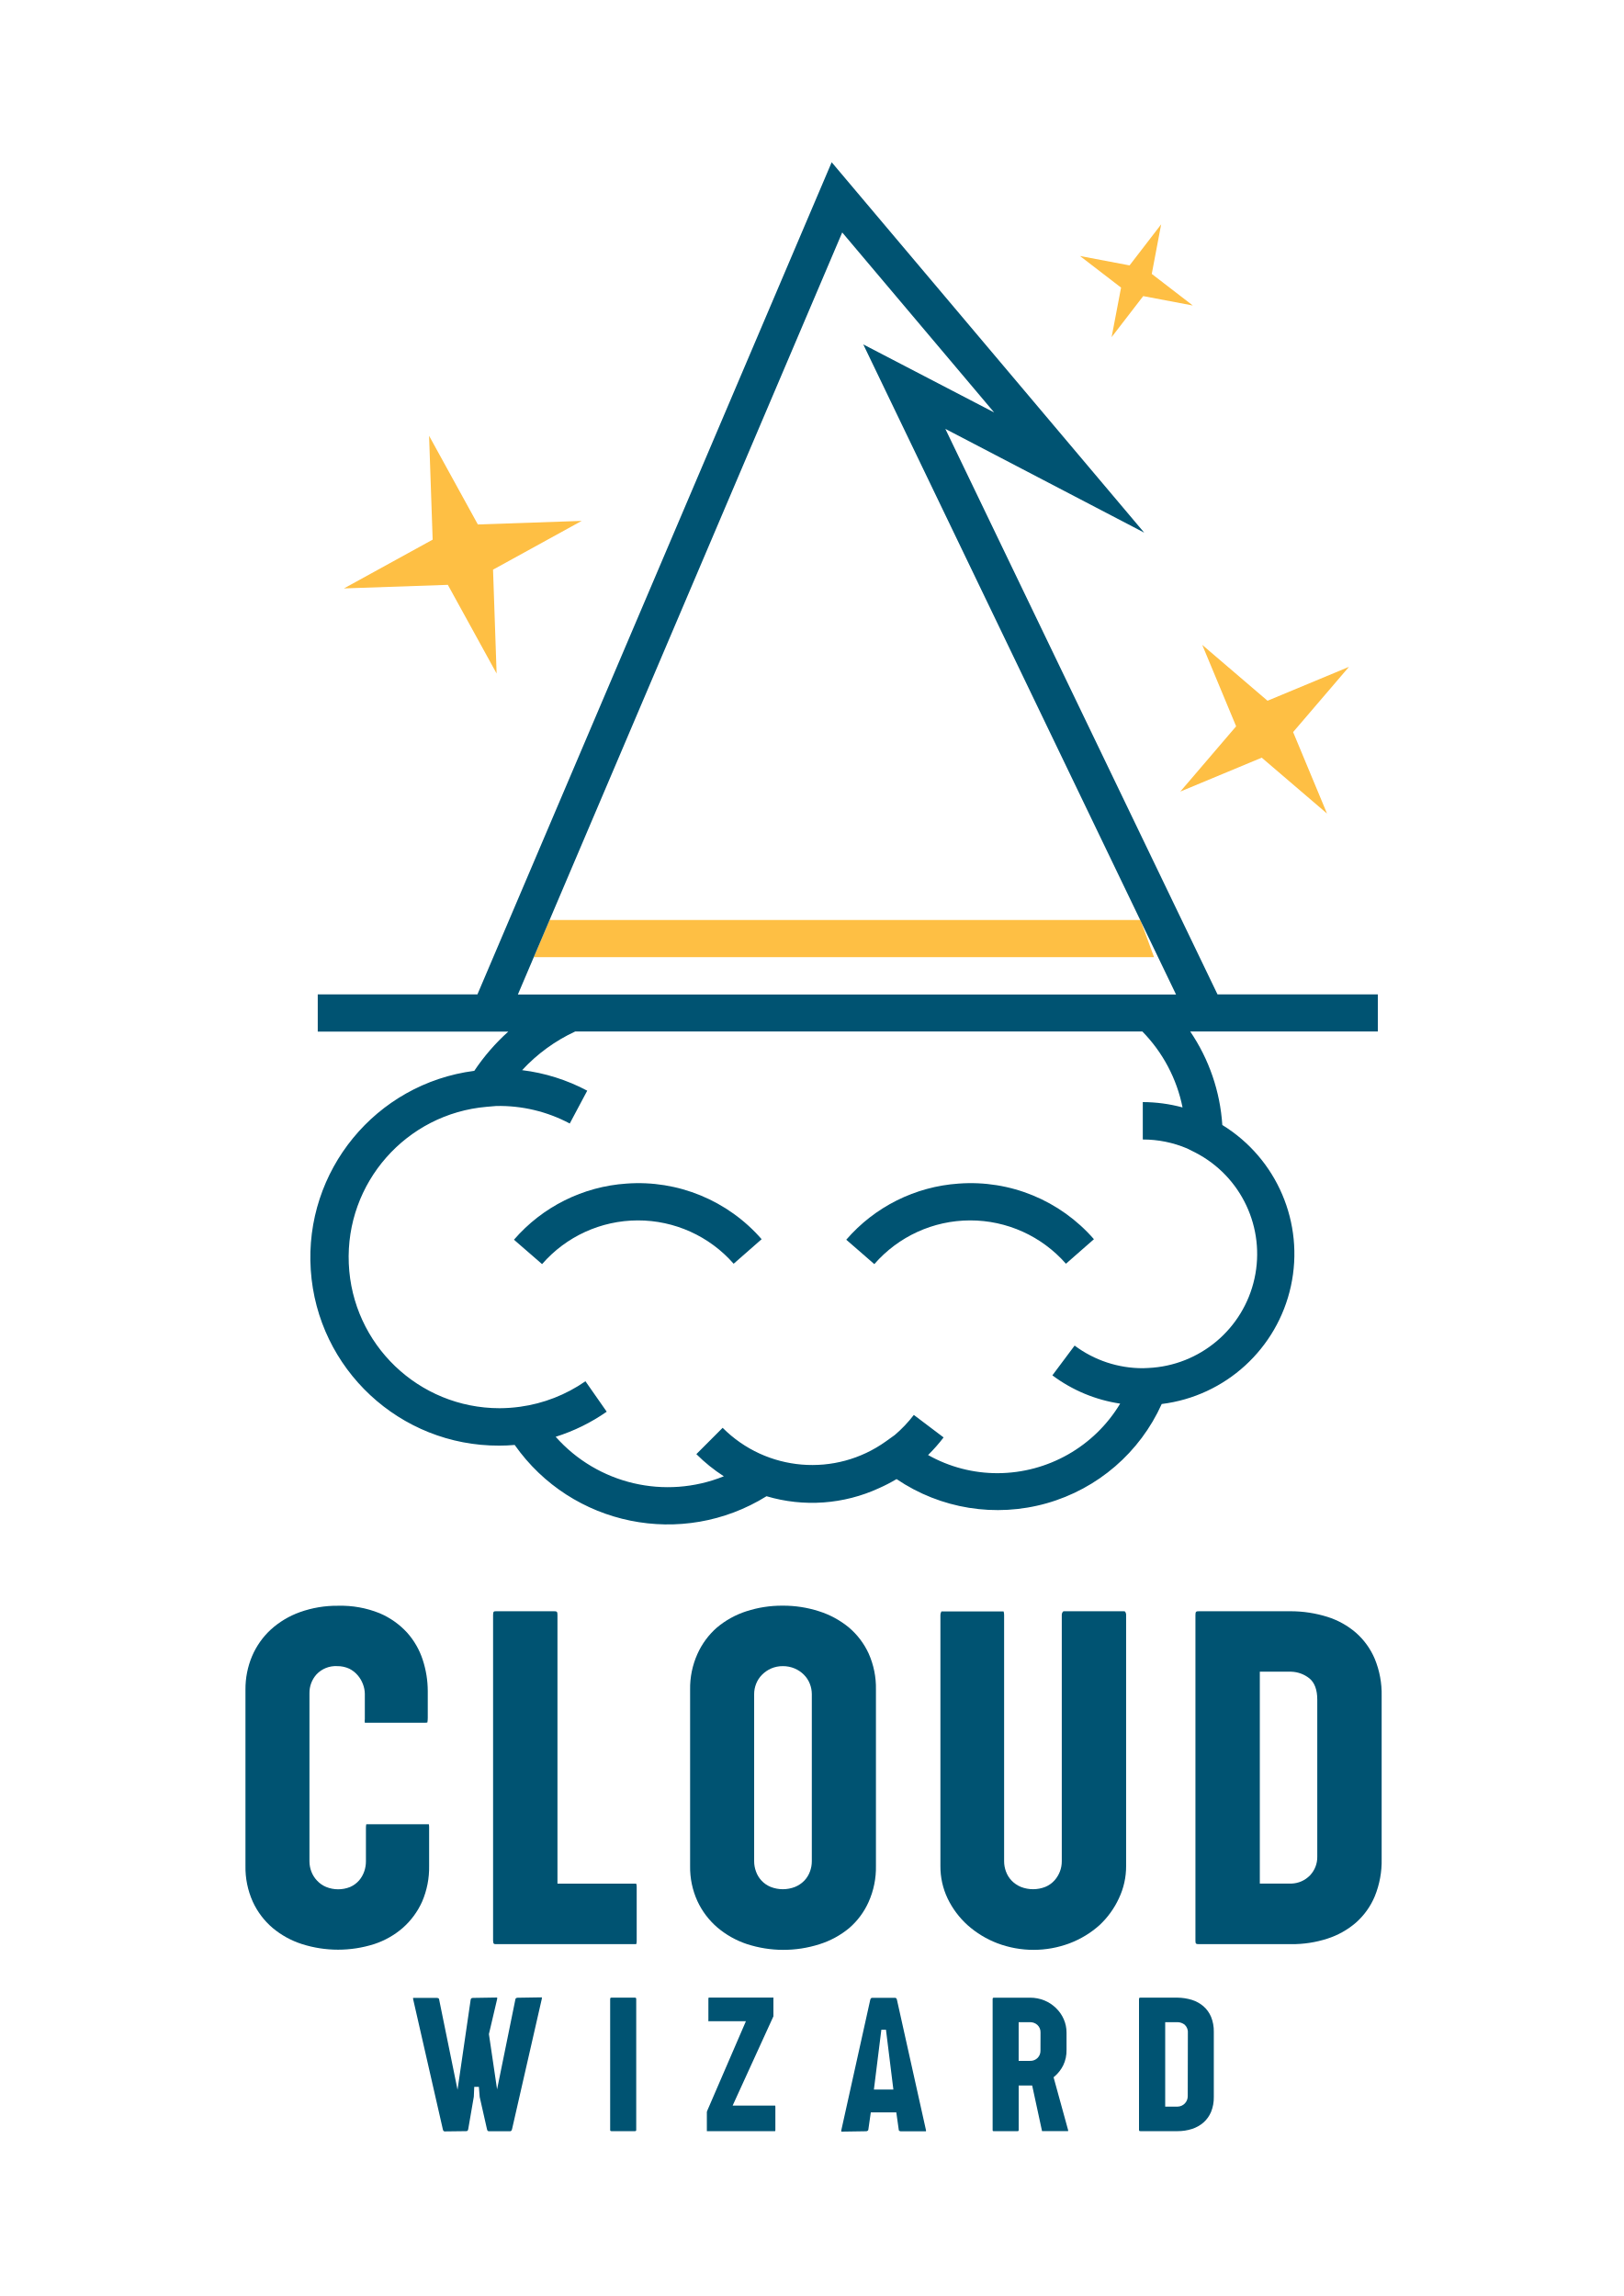
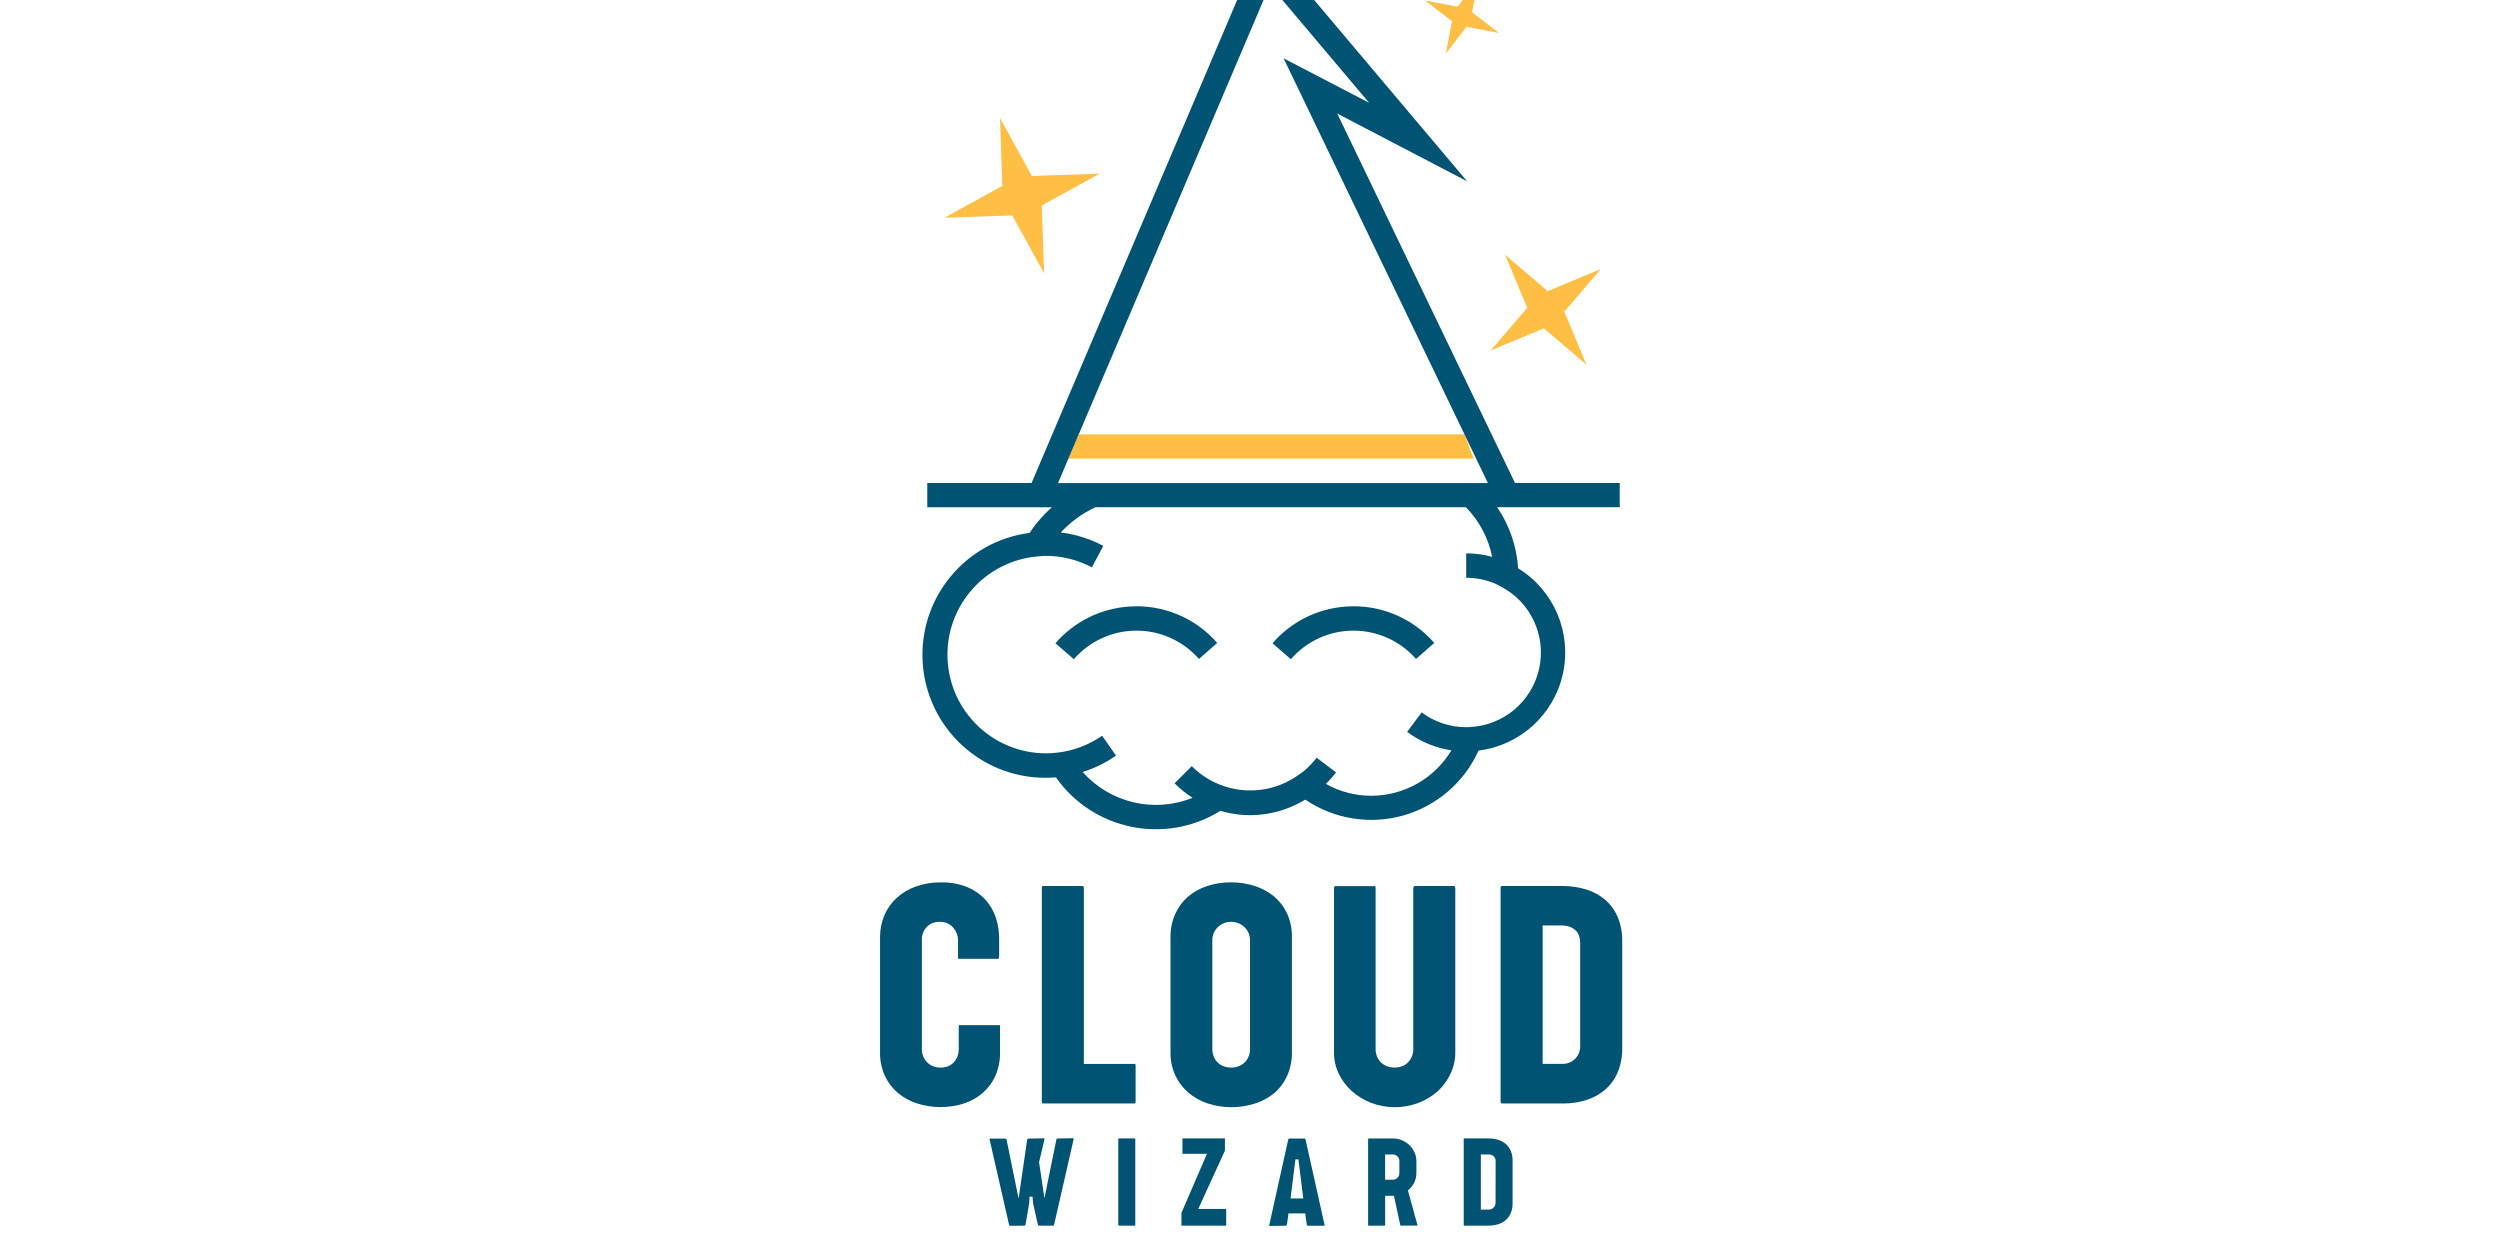
- <svg xmlns="http://www.w3.org/2000/svg" id="Layer_1" data-name="Layer 1" viewBox="0 0 381.81 540">
-   <defs>
-     <style>.cls-1{fill:#febf44;}.cls-2{fill:#005372;}</style>
-   </defs>
-   <polygon class="cls-1" points="271.38 225.12 125.51 225.12 129.23 216.37 268.17 216.37 271.38 225.12" />
-   <polygon class="cls-1" points="317.21 156.84 304.08 172.18 312.05 191.34 296.7 178.2 277.55 186.17 290.68 170.82 282.71 151.67 298.06 164.81 317.21 156.84" />
-   <polygon class="cls-1" points="136.79 122.51 115.94 133.98 116.78 158.41 105.31 137.55 80.88 138.39 101.74 126.92 100.9 102.49 112.37 123.35 136.79 122.51" />
-   <polygon class="cls-1" points="280.49 71.85 268.83 69.64 261.4 79.29 263.62 67.64 253.96 60.21 265.62 62.42 273.05 52.76 270.84 64.42 280.49 71.85" />
-   <path class="cls-2" d="M263.11,446.48a17.52,17.52,0,0,0,1.7-7.65V379.88a1.38,1.38,0,0,0-.23-.83s-.08-.1-.36-.1h-14a.29.29,0,0,0-.29.13,1.23,1.23,0,0,0-.25.8v57.87a6.71,6.71,0,0,1-1.7,4.49,6,6,0,0,1-2.17,1.54,7.85,7.85,0,0,1-5.76,0,6.36,6.36,0,0,1-2.16-1.47,6,6,0,0,1-1.34-2.16,6.87,6.87,0,0,1-.43-2.4V379.82A2.64,2.64,0,0,0,236,379H221.35l0,.06a1.43,1.43,0,0,0-.21.81v59a17.49,17.49,0,0,0,1.7,7.65,20.34,20.34,0,0,0,4.7,6.27,22.75,22.75,0,0,0,7,4.25,24.07,24.07,0,0,0,17,0,22.5,22.5,0,0,0,7-4.25A20.21,20.21,0,0,0,263.11,446.48Z" />
-   <path class="cls-2" d="M323.28,446a22,22,0,0,0,1.62-8.79V398.9a21.73,21.73,0,0,0-1.62-8.75,17.06,17.06,0,0,0-4.43-6.15,19,19,0,0,0-6.72-3.73,29,29,0,0,0-8.57-1.32H281.93c-.66,0-.82.08-.82.87v76.61c0,.71.11.82.82.82h21.76a26.77,26.77,0,0,0,8.45-1.3,19.26,19.26,0,0,0,6.71-3.76A17,17,0,0,0,323.28,446Zm-13.52-9.36a6.22,6.22,0,0,1-1.71,4.43,6.34,6.34,0,0,1-4.34,1.93h-7.46V393.17h7.38a7.19,7.19,0,0,1,4.27,1.56c1.23,1,1.86,2.7,1.86,5Z" />
-   <path class="cls-2" d="M204.27,447.29a19.81,19.81,0,0,0,1.71-8.46V397.37a19.83,19.83,0,0,0-1.71-8.47,17.72,17.72,0,0,0-4.66-6.14,21,21,0,0,0-7-3.8,27.32,27.32,0,0,0-8.57-1.32,27,27,0,0,0-8.54,1.32,20.56,20.56,0,0,0-6.92,3.83A18.06,18.06,0,0,0,164,389a19.68,19.68,0,0,0-1.72,8.41v41.46a19.18,19.18,0,0,0,1.72,8.26,18.38,18.38,0,0,0,4.67,6.18,21,21,0,0,0,6.93,3.91,27.79,27.79,0,0,0,17.09.05,20.62,20.62,0,0,0,7-3.8A17.63,17.63,0,0,0,204.27,447.29Zm-13.37-9.54a6.87,6.87,0,0,1-.43,2.4,6.08,6.08,0,0,1-1.34,2.17,6.49,6.49,0,0,1-2.16,1.46,7.82,7.82,0,0,1-5.76,0,6,6,0,0,1-2.15-1.49,6.13,6.13,0,0,1-1.29-2.14,6.87,6.87,0,0,1-.43-2.4v-39.3a6.54,6.54,0,0,1,.47-2.45,6.23,6.23,0,0,1,1.41-2.14,7,7,0,0,1,2.12-1.45,6.85,6.85,0,0,1,2.75-.55,7.06,7.06,0,0,1,2.77.55,6.78,6.78,0,0,1,2.16,1.45,6.23,6.23,0,0,1,1.41,2.14,6.75,6.75,0,0,1,.47,2.45Z" />
-   <path class="cls-2" d="M116.72,457.25h32.74a.32.32,0,0,0,.15,0,2.05,2.05,0,0,0,.11-.8V443.78a1.72,1.72,0,0,0-.12-.76H131.09v-63.2c0-.79-.15-.87-.82-.87H116.72c-.56,0-.77,0-.77.87v76.61C116,457.21,116.11,457.25,116.72,457.25Z" />
-   <path class="cls-2" d="M99.25,447.28a20.32,20.32,0,0,0,1.66-8.45v-9.06a3.29,3.29,0,0,0-.06-.72,2.8,2.8,0,0,0-.53,0H86.48l-.35,0a3.65,3.65,0,0,0-.08.86v7.86a7.24,7.24,0,0,1-.39,2.35,6.65,6.65,0,0,1-1.2,2.12,6,6,0,0,1-2.12,1.56,7.54,7.54,0,0,1-5.64,0,6.12,6.12,0,0,1-2.17-1.52,6.35,6.35,0,0,1-1.32-2.12,6.79,6.79,0,0,1-.44-2.39V398.22a6.49,6.49,0,0,1,1.65-4.41,6.2,6.2,0,0,1,4.88-1.95,6.6,6.6,0,0,1,2.83.6,6.26,6.26,0,0,1,2,1.57,6.82,6.82,0,0,1,1.22,2.08,6.49,6.49,0,0,1,.44,2.28v5.92a2.61,2.61,0,0,0,0,.86s.18,0,.43,0H100a1.54,1.54,0,0,0,.5-.06,6.52,6.52,0,0,0,.09-1.1v-6.27a23.73,23.73,0,0,0-1.18-7.35A17.93,17.93,0,0,0,95.75,384a18.58,18.58,0,0,0-6.5-4.59,24.3,24.3,0,0,0-9.72-1.75,25.88,25.88,0,0,0-9,1.5,20.46,20.46,0,0,0-6.87,4.12,18.32,18.32,0,0,0-4.38,6.22,19.94,19.94,0,0,0-1.56,7.89v41.46a19.68,19.68,0,0,0,1.72,8.41,17.9,17.9,0,0,0,4.66,6.17A20.54,20.54,0,0,0,71,457.23a28,28,0,0,0,17,0,19.54,19.54,0,0,0,6.73-3.82A18.17,18.17,0,0,0,99.25,447.28Z" />
-   <path class="cls-2" d="M204.06,501.11s.11-.07.14-.29l.57-4h6l.57,4.05c0,.21.1.26.13.28a.67.67,0,0,0,.39.12h5.89s0-.12,0-.25l-6.83-30.69c-.1-.42-.29-.46-.5-.46h-5.26c-.26,0-.42.08-.52.47L197.84,501a.89.89,0,0,0,0,.34l5.87-.09A.67.67,0,0,0,204.06,501.11Zm3.19-23.73h1.09l1.74,14.07H205.5Z" />
-   <path class="cls-2" d="M251.17,501.23a1.49,1.49,0,0,0,0-.25l-3.42-12.43.27-.22a8.4,8.4,0,0,0,2-2.58,8.06,8.06,0,0,0,.78-3.68v-4a7.81,7.81,0,0,0-.66-3.18,8.24,8.24,0,0,0-1.82-2.61,8.52,8.52,0,0,0-2.72-1.79,8.82,8.82,0,0,0-3.39-.65h-8.43c-.29,0-.36.05-.36.39v30.64c0,.31,0,.37.36.37h5.42c.28,0,.35-.05.35-.37V490.5h3.17l2.23,10.31a2.78,2.78,0,0,0,.09.41h6.15Zm-6.5-18.93A2.34,2.34,0,0,1,244,484a2.39,2.39,0,0,1-1.8.7h-2.66V475.6h2.64a2.53,2.53,0,0,1,1.76.64,2.31,2.31,0,0,1,.74,1.79Z" />
-   <path class="cls-2" d="M283,471.86a7.81,7.81,0,0,0-2.7-1.5,12.15,12.15,0,0,0-3.44-.53h-8.65c-.29,0-.37.05-.37.39v30.64c0,.31.06.37.37.37h8.7a10.85,10.85,0,0,0,3.39-.52,7.74,7.74,0,0,0,2.7-1.51,6.92,6.92,0,0,0,1.78-2.48,9,9,0,0,0,.65-3.54V477.85a8.88,8.88,0,0,0-.65-3.52A6.84,6.84,0,0,0,283,471.86Zm-3.7,21.1a2.44,2.44,0,0,1-2.38,2.5H274V475.6h2.92a2.77,2.77,0,0,1,1.68.61,2.42,2.42,0,0,1,.73,2Z" />
-   <path class="cls-2" d="M149.25,501.23c.31,0,.36-.06.36-.37V470.22c0-.34-.08-.39-.36-.39h-5.4c-.29,0-.37.05-.37.39v30.64c0,.31.06.37.37.37Z" />
-   <path class="cls-2" d="M109.59,501.23c.27,0,.43-.07.51-.45l1.32-7.66.1-2.31,1.09,0,.19,2.37,1.72,7.61c.09.42.28.46.49.46h4.87c.2,0,.4,0,.53-.49l7-30.66a.83.83,0,0,0,0-.34l-5.69.09a.67.67,0,0,0-.39.12s-.11.07-.14.28l-4.3,21.15h0l-1.92-13,1.94-8.27a1.08,1.08,0,0,0,0-.33l-5.69.09a.68.68,0,0,0-.4.12s-.1.07-.14.28l-3.09,21.2h0l-4.32-21.19c0-.22-.11-.27-.14-.29a.65.65,0,0,0-.39-.12H97.14s0,.13,0,.25l7,30.68c.09.43.28.47.49.47Z" />
-   <path class="cls-2" d="M182.26,501.23s.07-.05.07-.25v-5.47a.62.62,0,0,0-.05-.29h-10l9.59-21a1.17,1.17,0,0,0,0-.2v-3.93a.56.56,0,0,0,0-.27H166.65s-.07.09-.07.28v5a.56.56,0,0,0,0,.28h8.82l-9.07,21c0,.1-.08.19-.11.29a1.25,1.25,0,0,0,0,.32v4a.53.53,0,0,0,0,.25Z" />
-   <path class="cls-2" d="M324,233.87H286.3l-64-133,46.76,24.4L195.57,38.16l-83.3,195.71H74.72v8.75h44.81a48.9,48.9,0,0,0-8,9.23A44.26,44.26,0,0,0,117.41,340c1.2,0,2.41-.05,3.62-.16a44,44,0,0,0,59.22,12.06A37.62,37.62,0,0,0,206.71,350a39.12,39.12,0,0,0,4.12-2.13,42.33,42.33,0,0,0,62.35-17.66,35.58,35.58,0,0,0,14.25-65.62,44.24,44.24,0,0,0-7.55-22H324ZM198.05,54.67,233.77,97,203,81l73.55,152.9H121.78Zm83.07,216.42A26.84,26.84,0,0,1,270,321.74l-1.23.05v0a26.68,26.68,0,0,1-16.07-5.32l-5.23,7a35.23,35.23,0,0,0,15.94,6.65,33.74,33.74,0,0,1-28.79,16.36,33.16,33.16,0,0,1-16.38-4.27,39.27,39.27,0,0,0,3.65-4.14l-7-5.29a30.89,30.89,0,0,1-4.48,4.72L208.32,339a29.75,29.75,0,0,1-38.39-3.19L163.75,342a38.61,38.61,0,0,0,6.46,5.21,35.23,35.23,0,0,1-39.54-9.29,44.12,44.12,0,0,0,12-5.9l-5-7.16a35.41,35.41,0,0,1-15.38,6,36,36,0,0,1-4.83.34,35.51,35.51,0,0,1-3-70.89l2.23-.19h0a35.24,35.24,0,0,1,17.29,4.12l4.11-7.72a44,44,0,0,0-15.31-4.83,39.81,39.81,0,0,1,12.47-9.09H268.63a35.48,35.48,0,0,1,9.45,17.86,36,36,0,0,0-9.35-1.26V268a26.56,26.56,0,0,1,10.41,2.1Z" />
-   <path class="cls-2" d="M147.33,278.37a38.39,38.39,0,0,0-26.47,13.2l6.61,5.74a29.9,29.9,0,0,1,45.05-.09l6.58-5.77A38.39,38.39,0,0,0,147.33,278.37Z" />
-   <path class="cls-2" d="M225.44,278.37A38.39,38.39,0,0,0,199,291.57l6.6,5.74a29.91,29.91,0,0,1,45.06-.09l6.58-5.77A38.39,38.39,0,0,0,225.44,278.37Z" />
+ <svg xmlns="http://www.w3.org/2000/svg" viewBox="-259.1 60 900 450" preserveAspectRatio="xMidYMid meet">
+   <path d="m271.38 225.12h-145.87l3.72-8.75h138.94z" fill="#febf44" />
+   <path d="m317.21 156.84-13.13 15.34 7.97 19.16-15.35-13.14-19.15 7.97 13.13-15.35-7.97-19.15 15.35 13.14z" fill="#febf44" />
+   <path d="m136.79 122.51-20.85 11.47.84 24.43-11.47-20.86-24.43.84 20.86-11.47-.84-24.43 11.47 20.86z" fill="#febf44" />
+   <path d="m280.49 71.85-11.66-2.21-7.43 9.65 2.22-11.65-9.66-7.43 11.66 2.21 7.43-9.66-2.21 11.66z" fill="#febf44" />
+   <g fill="#005372">
+     <path d="m263.11 446.48a17.52 17.52 0 0 0 1.7-7.65v-58.95a1.38 1.38 0 0 0 -.23-.83s-.08-.1-.36-.1h-14a.29.29 0 0 0 -.29.13 1.23 1.23 0 0 0 -.25.8v57.87a6.71 6.71 0 0 1 -1.7 4.49 6 6 0 0 1 -2.17 1.54 7.85 7.85 0 0 1 -5.76 0 6.36 6.36 0 0 1 -2.16-1.47 6 6 0 0 1 -1.34-2.16 6.87 6.87 0 0 1 -.43-2.4v-57.93a2.64 2.64 0 0 0 -.12-.82h-14.65v.06a1.43 1.43 0 0 0 -.21.81v59a17.49 17.49 0 0 0 1.7 7.65 20.34 20.34 0 0 0 4.7 6.27 22.75 22.75 0 0 0 7 4.25 24.07 24.07 0 0 0 17 0 22.5 22.5 0 0 0 7-4.25 20.21 20.21 0 0 0 4.57-6.31z" />
+     <path d="m323.28 446a22 22 0 0 0 1.62-8.79v-38.31a21.73 21.73 0 0 0 -1.62-8.75 17.06 17.06 0 0 0 -4.43-6.15 19 19 0 0 0 -6.72-3.73 29 29 0 0 0 -8.57-1.32h-21.63c-.66 0-.82.08-.82.87v76.61c0 .71.11.82.82.82h21.76a26.77 26.77 0 0 0 8.45-1.3 19.26 19.26 0 0 0 6.71-3.76 17 17 0 0 0 4.43-6.19zm-13.52-9.36a6.22 6.22 0 0 1 -1.71 4.43 6.34 6.34 0 0 1 -4.34 1.93h-7.46v-49.83h7.38a7.19 7.19 0 0 1 4.27 1.56c1.23 1 1.86 2.7 1.86 5z" />
+     <path d="m204.27 447.29a19.81 19.81 0 0 0 1.71-8.46v-41.46a19.83 19.83 0 0 0 -1.71-8.47 17.72 17.72 0 0 0 -4.66-6.14 21 21 0 0 0 -7-3.8 27.32 27.32 0 0 0 -8.57-1.32 27 27 0 0 0 -8.54 1.32 20.56 20.56 0 0 0 -6.92 3.83 18.06 18.06 0 0 0 -4.58 6.21 19.68 19.68 0 0 0 -1.72 8.41v41.46a19.18 19.18 0 0 0 1.72 8.26 18.38 18.38 0 0 0 4.67 6.18 21 21 0 0 0 6.93 3.91 27.79 27.79 0 0 0 17.09.05 20.62 20.62 0 0 0 7-3.8 17.63 17.63 0 0 0 4.58-6.18zm-13.37-9.54a6.87 6.87 0 0 1 -.43 2.4 6.08 6.08 0 0 1 -1.34 2.17 6.49 6.49 0 0 1 -2.16 1.46 7.82 7.82 0 0 1 -5.76 0 6 6 0 0 1 -2.15-1.49 6.13 6.13 0 0 1 -1.29-2.14 6.87 6.87 0 0 1 -.43-2.4v-39.3a6.54 6.54 0 0 1 .47-2.45 6.23 6.23 0 0 1 1.41-2.14 7 7 0 0 1 2.12-1.45 6.85 6.85 0 0 1 2.75-.55 7.06 7.06 0 0 1 2.77.55 6.78 6.78 0 0 1 2.16 1.45 6.23 6.23 0 0 1 1.41 2.14 6.75 6.75 0 0 1 .47 2.45z" />
+     <path d="m116.72 457.25h32.74a.32.32 0 0 0 .15 0 2.05 2.05 0 0 0 .11-.8v-12.67a1.72 1.72 0 0 0 -.12-.76h-18.51v-63.2c0-.79-.15-.87-.82-.87h-13.55c-.56 0-.77 0-.77.87v76.61c.05.78.16.82.77.82z" />
+     <path d="m99.25 447.28a20.32 20.32 0 0 0 1.66-8.45v-9.06a3.29 3.29 0 0 0 -.06-.72 2.8 2.8 0 0 0 -.53 0h-13.84-.35a3.65 3.65 0 0 0 -.08.86v7.86a7.24 7.24 0 0 1 -.39 2.35 6.65 6.65 0 0 1 -1.2 2.12 6 6 0 0 1 -2.12 1.56 7.54 7.54 0 0 1 -5.64 0 6.12 6.12 0 0 1 -2.17-1.52 6.35 6.35 0 0 1 -1.32-2.12 6.79 6.79 0 0 1 -.44-2.39v-39.55a6.49 6.49 0 0 1 1.65-4.41 6.2 6.2 0 0 1 4.88-1.95 6.6 6.6 0 0 1 2.83.6 6.26 6.26 0 0 1 2 1.57 6.82 6.82 0 0 1 1.22 2.08 6.49 6.49 0 0 1 .44 2.28v5.92a2.61 2.61 0 0 0 0 .86s.18 0 .43 0h13.78a1.54 1.54 0 0 0 .5-.06 6.52 6.52 0 0 0 .09-1.1v-6.27a23.73 23.73 0 0 0 -1.18-7.35 17.93 17.93 0 0 0 -3.66-6.39 18.58 18.58 0 0 0 -6.5-4.59 24.3 24.3 0 0 0 -9.72-1.75 25.88 25.88 0 0 0 -9 1.5 20.46 20.46 0 0 0 -6.87 4.12 18.32 18.32 0 0 0 -4.38 6.22 19.94 19.94 0 0 0 -1.56 7.89v41.46a19.68 19.68 0 0 0 1.72 8.41 17.9 17.9 0 0 0 4.66 6.17 20.54 20.54 0 0 0 6.9 3.8 28 28 0 0 0 17 0 19.54 19.54 0 0 0 6.73-3.82 18.17 18.17 0 0 0 4.52-6.13z" />
+     <path d="m204.06 501.11s.11-.07.14-.29l.57-4h6l.57 4.05c0 .21.1.26.13.28a.67.67 0 0 0 .39.12h5.89s0-.12 0-.25l-6.83-30.69c-.1-.42-.29-.46-.5-.46h-5.26c-.26 0-.42.08-.52.47l-6.8 30.66a.89.89 0 0 0 0 .34l5.87-.09a.67.67 0 0 0 .35-.14zm3.19-23.73h1.09l1.74 14.07h-4.58z" />
+     <path d="m251.17 501.23a1.49 1.49 0 0 0 0-.25l-3.42-12.43.27-.22a8.4 8.4 0 0 0 2-2.58 8.06 8.06 0 0 0 .78-3.68v-4a7.81 7.81 0 0 0 -.66-3.18 8.24 8.24 0 0 0 -1.82-2.61 8.52 8.52 0 0 0 -2.72-1.79 8.82 8.82 0 0 0 -3.39-.65h-8.43c-.29 0-.36.05-.36.39v30.64c0 .31 0 .37.36.37h5.42c.28 0 .35-.05.35-.37v-10.37h3.17l2.23 10.31a2.78 2.78 0 0 0 .09.41h6.15zm-6.5-18.93a2.34 2.34 0 0 1 -.67 1.7 2.39 2.39 0 0 1 -1.8.7h-2.66v-9.1h2.64a2.53 2.53 0 0 1 1.76.64 2.31 2.31 0 0 1 .74 1.79z" />
+     <path d="m283 471.86a7.81 7.81 0 0 0 -2.7-1.5 12.15 12.15 0 0 0 -3.44-.53h-8.65c-.29 0-.37.05-.37.39v30.64c0 .31.06.37.37.37h8.7a10.85 10.85 0 0 0 3.39-.52 7.74 7.74 0 0 0 2.7-1.51 6.92 6.92 0 0 0 1.78-2.48 9 9 0 0 0 .65-3.54v-15.33a8.88 8.88 0 0 0 -.65-3.52 6.84 6.84 0 0 0 -1.78-2.47zm-3.7 21.1a2.44 2.44 0 0 1 -2.38 2.5h-2.92v-19.86h2.92a2.77 2.77 0 0 1 1.68.61 2.42 2.42 0 0 1 .73 2z" />
+     <path d="m149.25 501.23c.31 0 .36-.06.36-.37v-30.64c0-.34-.08-.39-.36-.39h-5.4c-.29 0-.37.05-.37.39v30.64c0 .31.06.37.37.37z" />
+     <path d="m109.59 501.23c.27 0 .43-.07.51-.45l1.32-7.66.1-2.31h1.09l.19 2.37 1.72 7.61c.09.42.28.46.49.46h4.87c.2 0 .4 0 .53-.49l7-30.66a.83.83 0 0 0 0-.34l-5.69.09a.67.67 0 0 0 -.39.12s-.11.07-.14.28l-4.3 21.15-1.92-13 1.94-8.27a1.08 1.08 0 0 0 0-.33l-5.69.09a.68.68 0 0 0 -.4.12s-.1.07-.14.28l-3.09 21.2-4.32-21.19c0-.22-.11-.27-.14-.29a.65.65 0 0 0 -.39-.12h-5.6s0 .13 0 .25l7 30.68c.09.43.28.47.49.47z" />
+     <path d="m182.26 501.23s.07-.05.07-.25v-5.47a.62.62 0 0 0 -.05-.29h-10l9.59-21a1.17 1.17 0 0 0 0-.2v-3.93a.56.56 0 0 0 0-.27h-15.22s-.07.09-.07.28v5a.56.56 0 0 0 0 .28h8.82l-9.07 21c0 .1-.08.19-.11.29a1.25 1.25 0 0 0 0 .32v4a.53.53 0 0 0 0 .25z" />
+     <path d="m324 233.87h-37.7l-64-133 46.76 24.4-73.49-87.11-83.3 195.71h-37.55v8.75h44.81a48.9 48.9 0 0 0 -8 9.23 44.26 44.26 0 0 0 5.88 88.15c1.2 0 2.41-.05 3.62-.16a44 44 0 0 0 59.22 12.06 37.62 37.62 0 0 0 26.46-1.9 39.12 39.12 0 0 0 4.12-2.13 42.33 42.33 0 0 0 62.35-17.66 35.58 35.58 0 0 0 14.25-65.62 44.24 44.24 0 0 0 -7.55-22h44.12zm-125.95-179.2 35.72 42.33-30.77-16 73.55 152.9h-154.77zm83.07 216.42a26.84 26.84 0 0 1 -11.12 50.65l-1.23.05a26.68 26.68 0 0 1 -16.07-5.32l-5.23 7a35.23 35.23 0 0 0 15.94 6.65 33.74 33.74 0 0 1 -28.79 16.36 33.16 33.16 0 0 1 -16.38-4.27 39.27 39.27 0 0 0 3.65-4.14l-7-5.29a30.89 30.89 0 0 1 -4.48 4.72l-2.09 1.5a29.75 29.75 0 0 1 -38.39-3.19l-6.18 6.19a38.61 38.61 0 0 0 6.46 5.21 35.23 35.23 0 0 1 -39.54-9.29 44.12 44.12 0 0 0 12-5.9l-5-7.16a35.41 35.41 0 0 1 -15.38 6 36 36 0 0 1 -4.83.34 35.51 35.51 0 0 1 -3-70.89l2.23-.19a35.24 35.24 0 0 1 17.29 4.12l4.11-7.72a44 44 0 0 0 -15.31-4.83 39.81 39.81 0 0 1 12.47-9.09h133.38a35.48 35.48 0 0 1 9.45 17.86 36 36 0 0 0 -9.35-1.26v8.8a26.56 26.56 0 0 1 10.41 2.1z" />
+     <path d="m147.33 278.37a38.39 38.39 0 0 0 -26.47 13.2l6.61 5.74a29.9 29.9 0 0 1 45.05-.09l6.58-5.77a38.39 38.39 0 0 0 -31.77-13.08z" />
+     <path d="m225.44 278.37a38.39 38.39 0 0 0 -26.44 13.2l6.6 5.74a29.91 29.91 0 0 1 45.06-.09l6.58-5.77a38.39 38.39 0 0 0 -31.8-13.08z" />
+   </g>
</svg>
